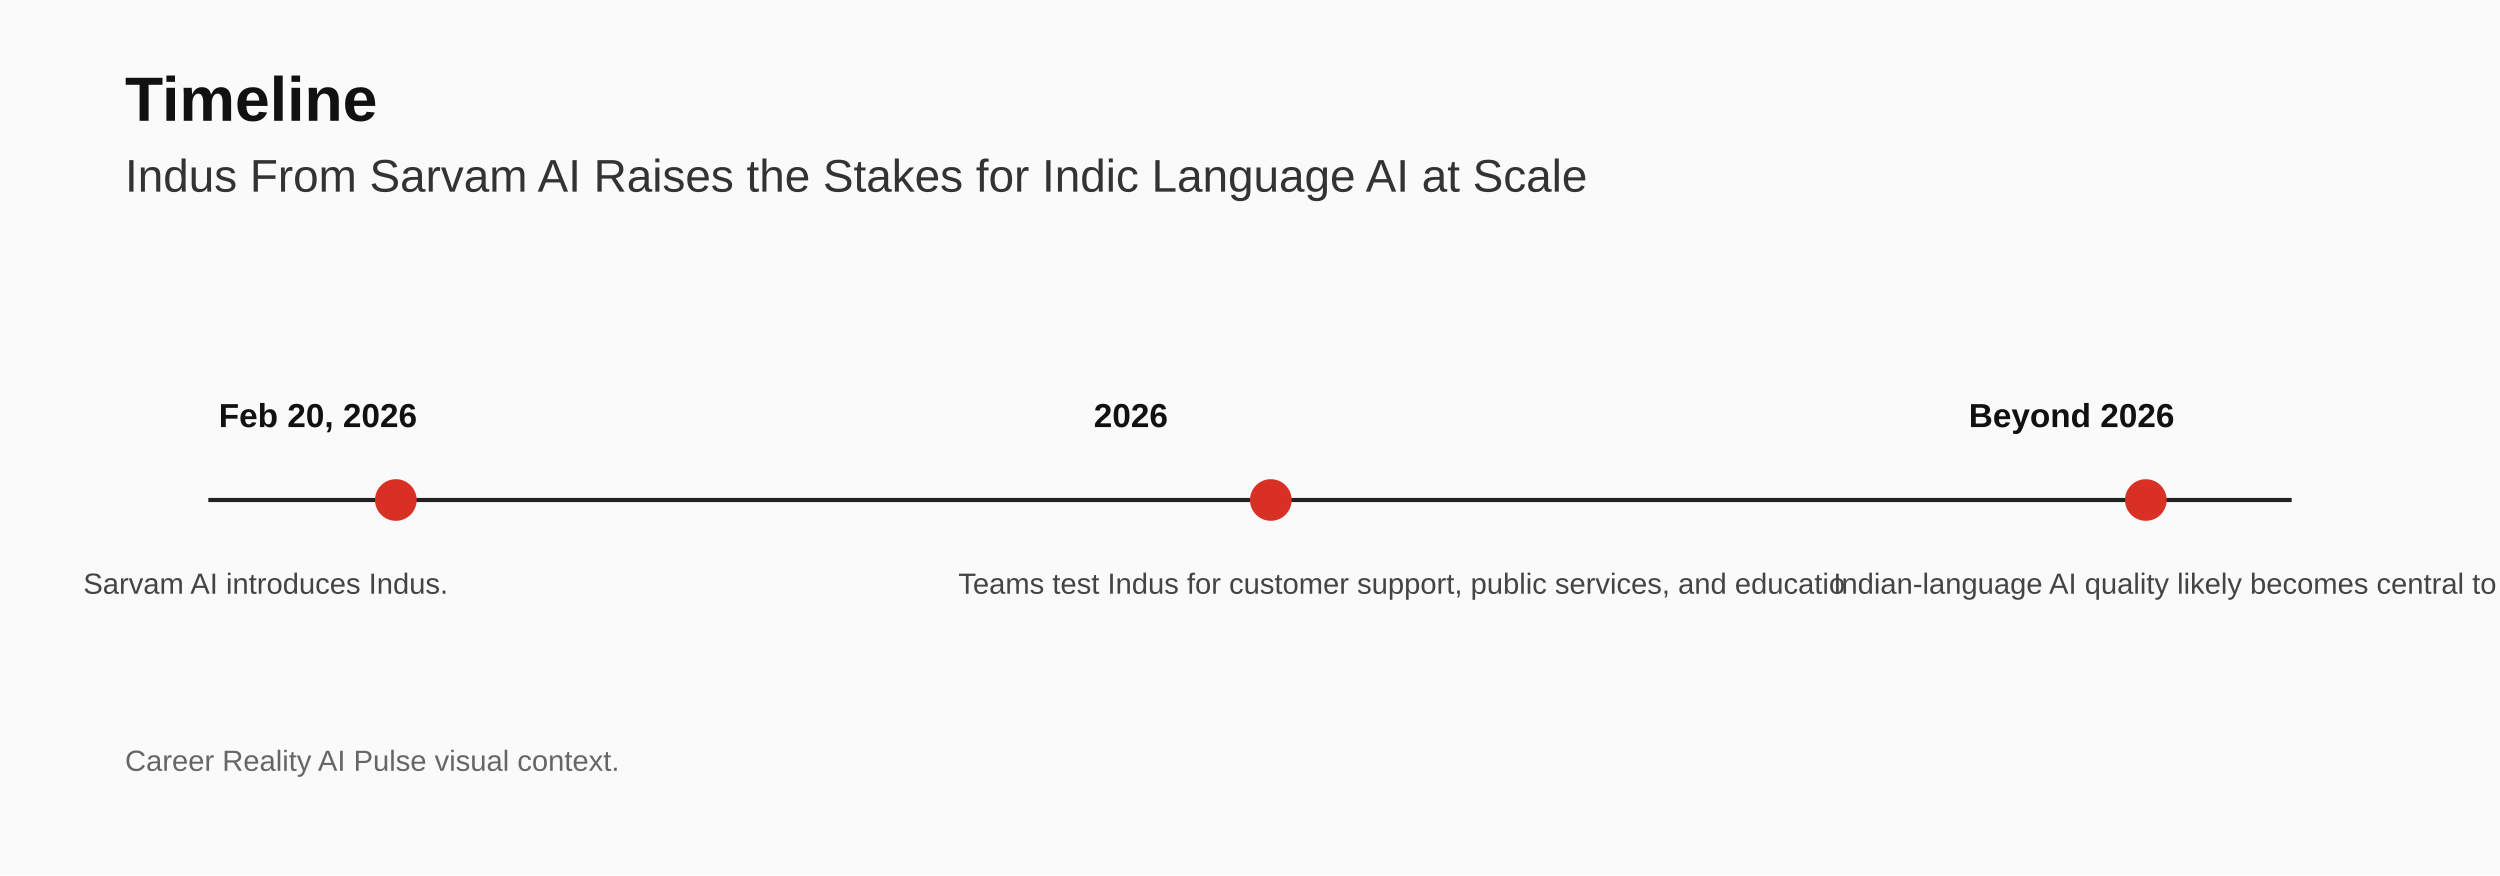
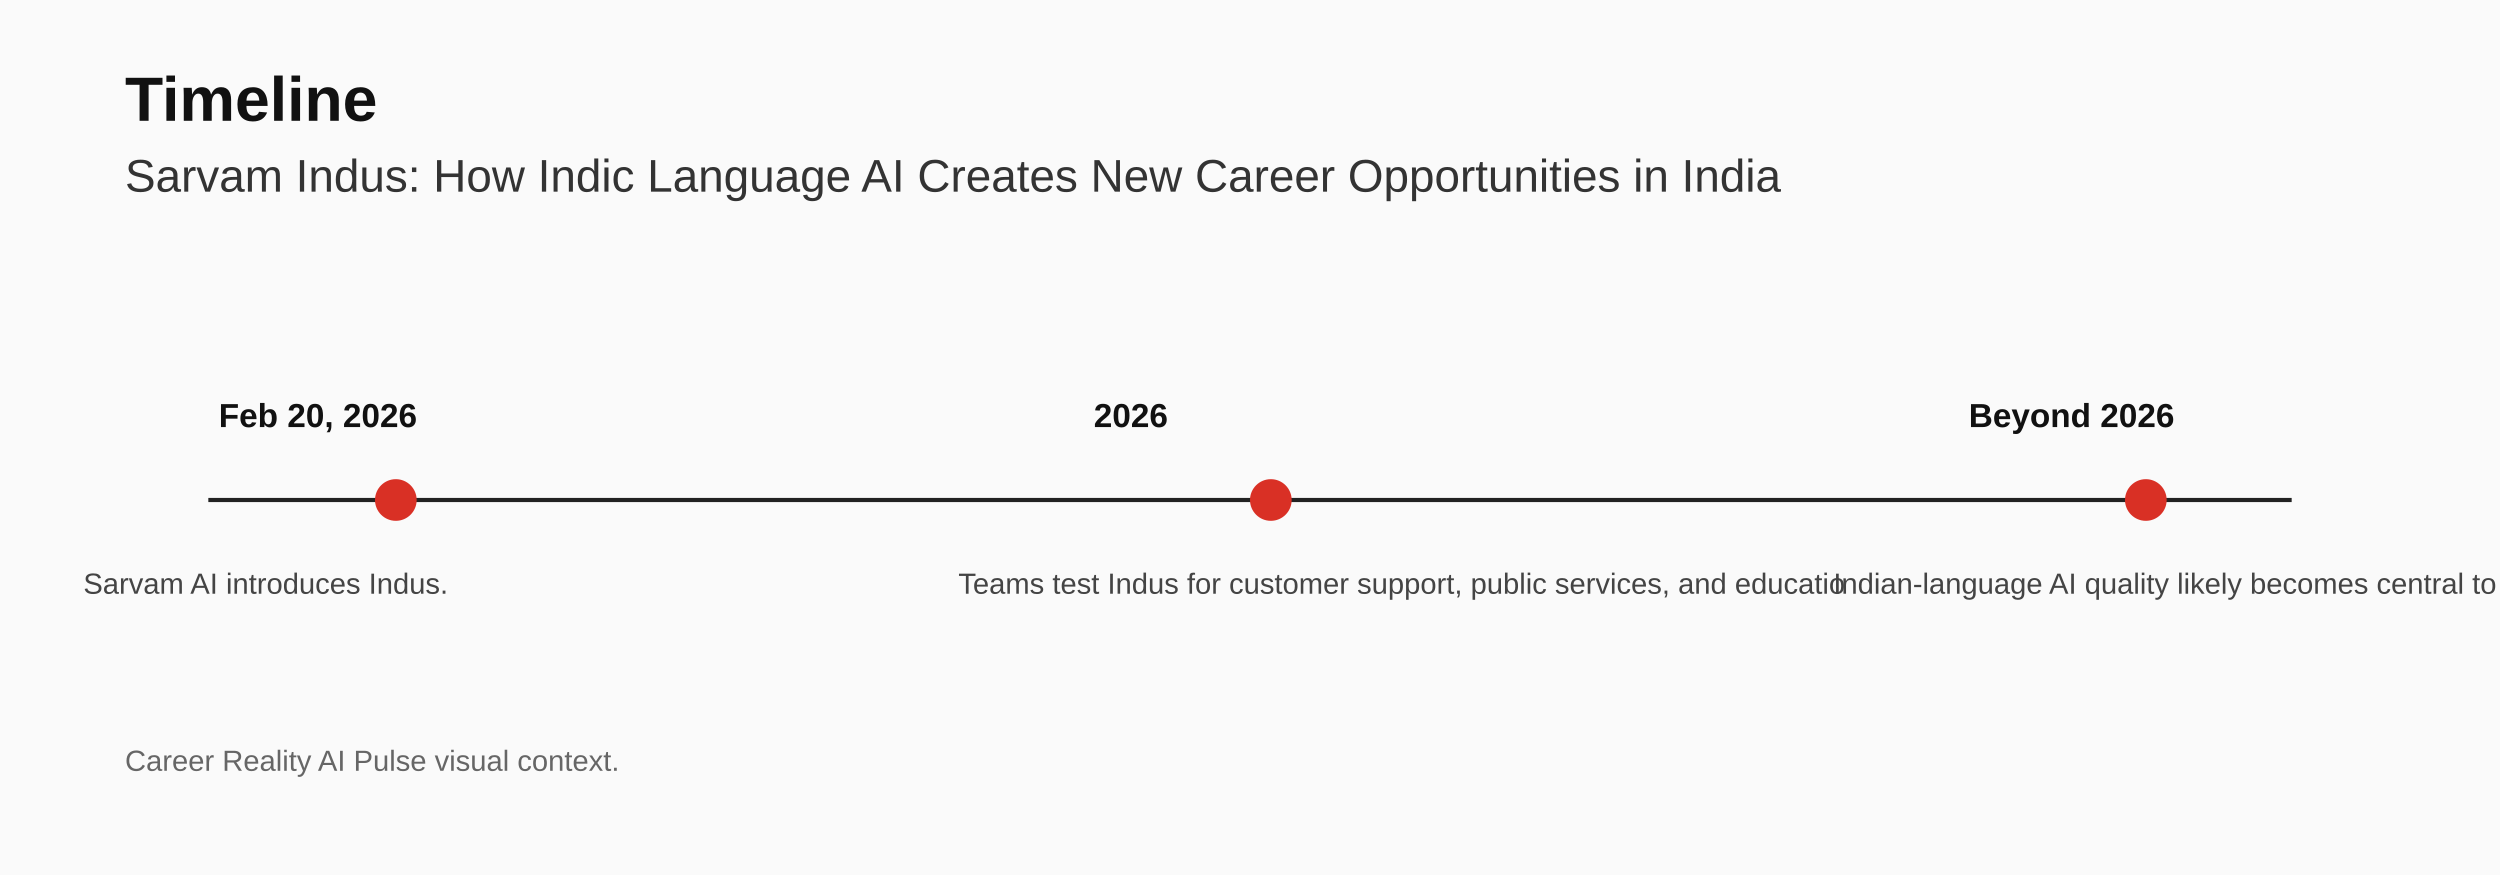
<svg xmlns="http://www.w3.org/2000/svg" width="1200" height="420" viewBox="0 0 1200 420">
  <rect width="1200" height="420" fill="#fafafa" />
  <text x="60" y="58" font-family="Arial,sans-serif" font-size="30" font-weight="700" fill="#111">Timeline</text>
-   <text x="60" y="92" font-family="Arial,sans-serif" font-size="22" fill="#333">Indus From Sarvam AI Raises the Stakes for Indic Language AI at Scale</text>
+   <text x="60" y="92" font-family="Arial,sans-serif" font-size="22" fill="#333">Sarvam Indus: How Indic Language AI Creates New Career Opportunities in India</text>
  <line x1="100" y1="240" x2="1100" y2="240" stroke="#222" stroke-width="2" />
  <circle cx="190" cy="240" r="10" fill="#d93025" />
  <text x="105" y="205" font-family="Arial,sans-serif" font-size="16" font-weight="700" fill="#111">Feb 20, 2026</text>
  <text x="40" y="285" font-family="Arial,sans-serif" font-size="14" fill="#444">Sarvam AI introduces Indus.</text>
  <circle cx="610" cy="240" r="10" fill="#d93025" />
  <text x="525" y="205" font-family="Arial,sans-serif" font-size="16" font-weight="700" fill="#111">2026</text>
  <text x="460" y="285" font-family="Arial,sans-serif" font-size="14" fill="#444">Teams test Indus for customer support, public services, and educatio</text>
  <circle cx="1030" cy="240" r="10" fill="#d93025" />
  <text x="945" y="205" font-family="Arial,sans-serif" font-size="16" font-weight="700" fill="#111">Beyond 2026</text>
  <text x="880" y="285" font-family="Arial,sans-serif" font-size="14" fill="#444">Indian-language AI quality likely becomes central to market leadersh</text>
  <text x="60" y="370" font-family="Arial,sans-serif" font-size="14" fill="#666">Career Reality AI Pulse visual context.</text>
</svg>
